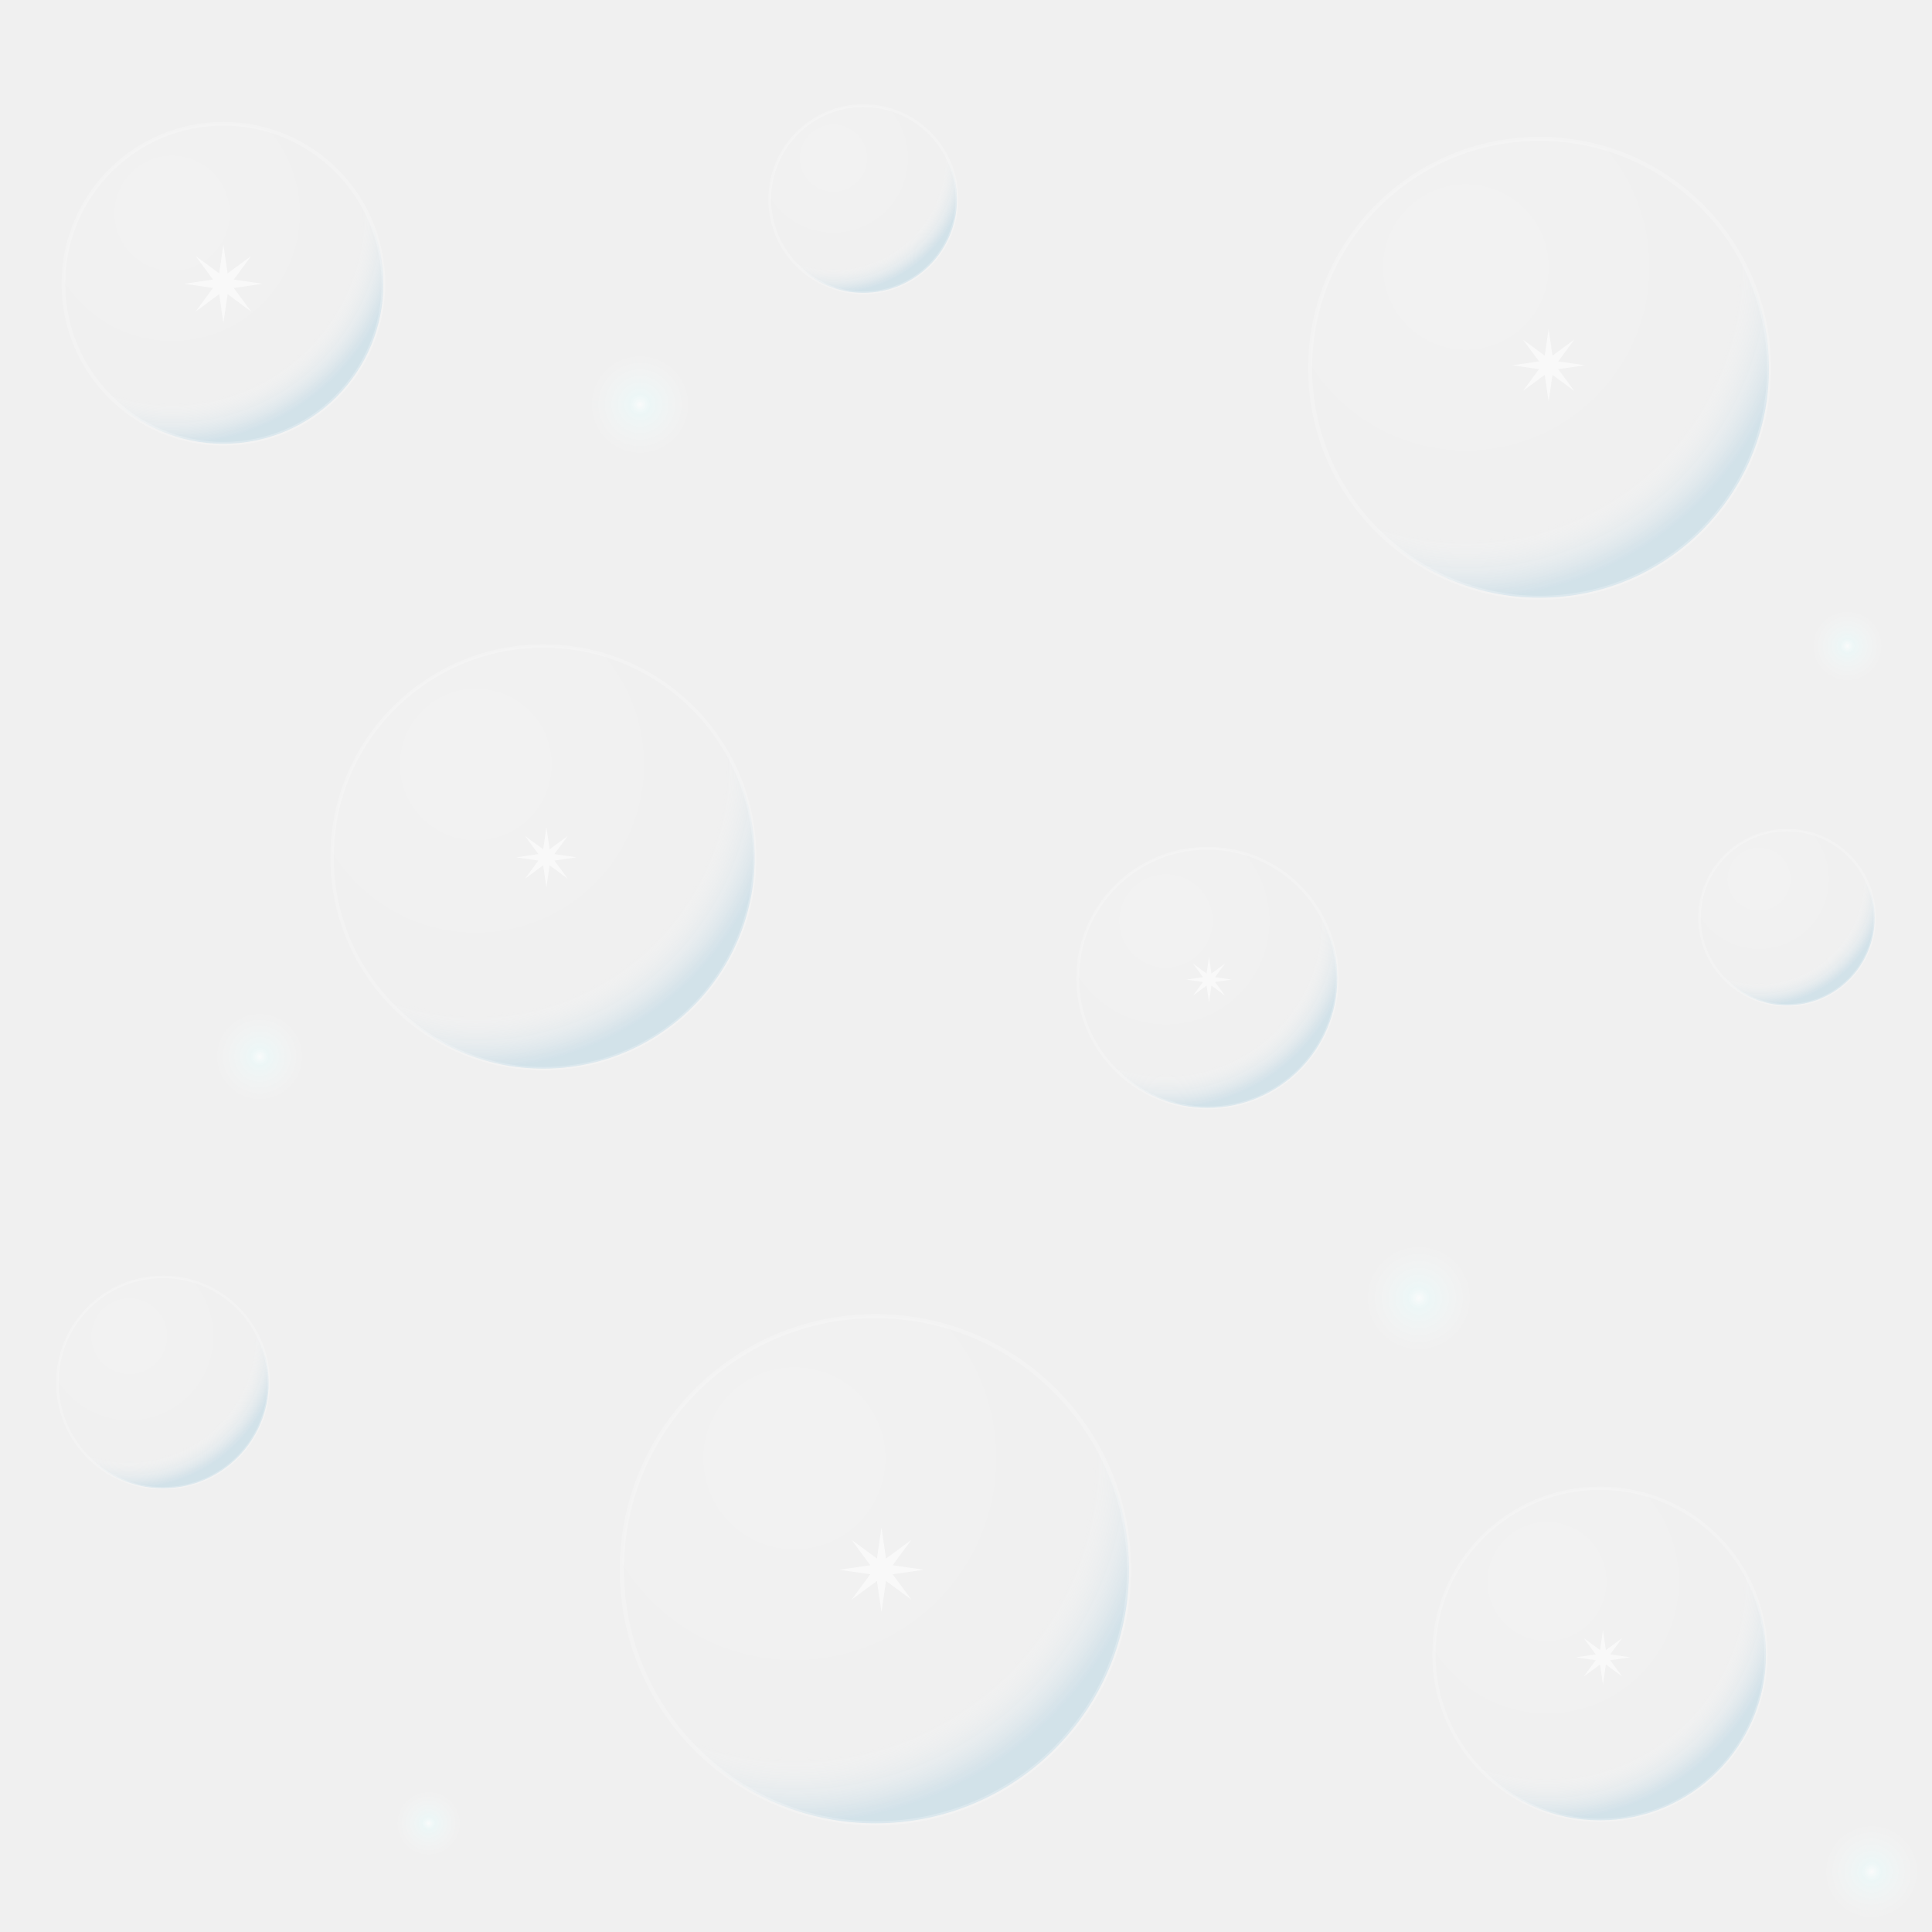
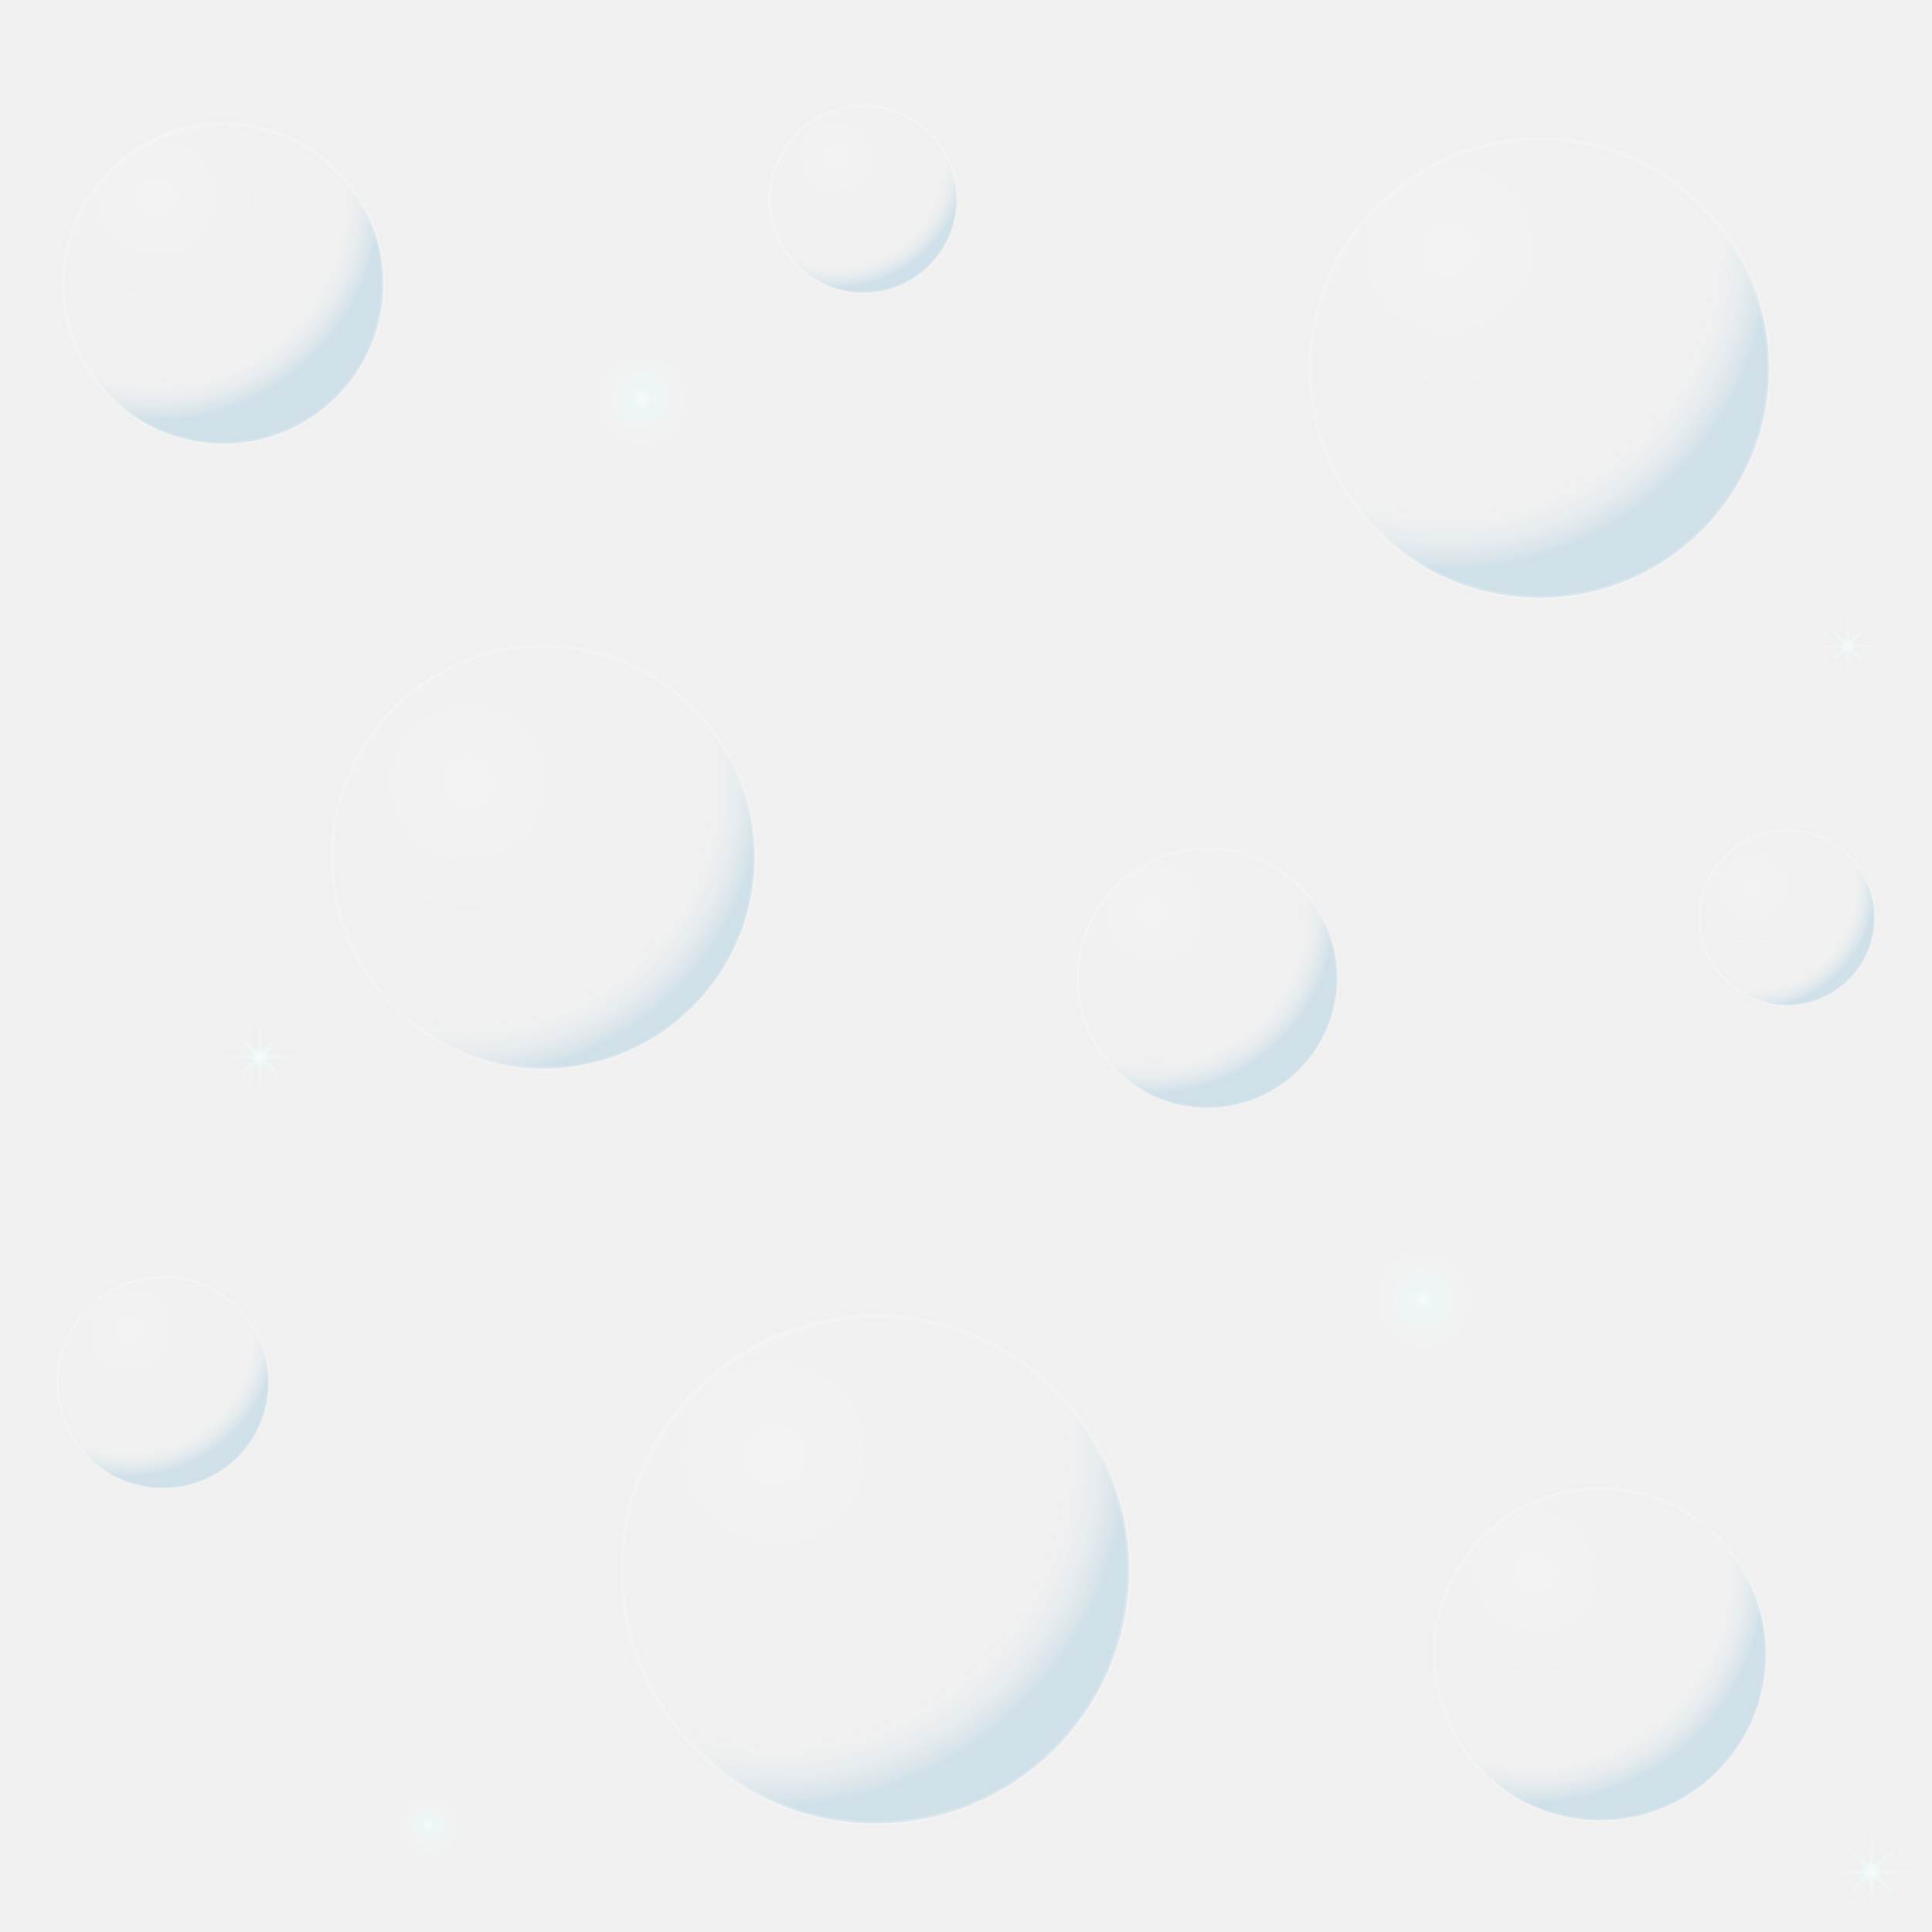
- <svg xmlns="http://www.w3.org/2000/svg" width="640" height="640" viewBox="0 0 640 640">
+ <svg xmlns="http://www.w3.org/2000/svg" xmlns:xlink="http://www.w3.org/1999/xlink" id="_圖層_1" data-name="圖層_1" version="1.1" viewBox="0 0 640 640">
  <defs>
-     <radialGradient id="bubble" cx="34%" cy="28%" r="72%">
-       <stop offset="0" stop-color="#ffffff" stop-opacity=".16" />
-       <stop offset=".52" stop-color="#ffffff" stop-opacity=".035" />
-       <stop offset=".82" stop-color="#ffffff" stop-opacity=".02" />
-       <stop offset="1" stop-color="#4a9fc9" stop-opacity=".18" />
+     <style>
+       .st0 {
+         fill: url(#_未命名漸層_6);
+       }
+ 
+       .st0, .st1, .st2, .st3, .st4, .st5, .st6, .st7, .st8 {
+         stroke: #fff;
+         stroke-opacity: .2;
+       }
+ 
+       .st0, .st4 {
+         stroke-width: .8px;
+       }
+ 
+       .st1 {
+         fill: url(#_未命名漸層_9);
+         stroke-width: 1px;
+       }
+ 
+       .st2 {
+         fill: url(#_未命名漸層_4);
+         stroke-width: 1.1px;
+       }
+ 
+       .st9 {
+         fill: url(#_未命名漸層_181);
+       }
+ 
+       .st3 {
+         fill: url(#_未命名漸層_2);
+       }
+ 
+       .st3, .st6 {
+         stroke-width: .9px;
+       }
+ 
+       .st10 {
+         fill: url(#_未命名漸層_182);
+       }
+ 
+       .st11 {
+         fill: url(#_未命名漸層_18);
+       }
+ 
+       .st4 {
+         fill: url(#_未命名漸層_7);
+       }
+ 
+       .st12 {
+         fill: url(#_未命名漸層_14);
+       }
+ 
+       .st5 {
+         fill: url(#_未命名漸層);
+         stroke-width: 1.2px;
+       }
+ 
+       .st6 {
+         fill: url(#_未命名漸層_5);
+       }
+ 
+       .st7 {
+         fill: url(#_未命名漸層_3);
+         stroke-width: 1.3px;
+       }
+ 
+       .st13 {
+         fill: url(#_未命名漸層_13);
+       }
+ 
+       .st14 {
+         fill: url(#_未命名漸層_10);
+       }
+ 
+       .st8 {
+         fill: url(#_未命名漸層_8);
+         stroke-width: 1.4px;
+       }
+     </style>
+     <radialGradient id="_未命名漸層" data-name="未命名漸層" cx="-315.7" cy="680.4" fx="-315.7" fy="680.4" r=".7" gradientTransform="translate(33516 72188) scale(106 -106)" gradientUnits="userSpaceOnUse">
+       <stop offset="0" stop-color="#fff" stop-opacity=".2" />
+       <stop offset=".5" stop-color="#fff" stop-opacity="0" />
+       <stop offset=".8" stop-color="#fff" stop-opacity="0" />
+       <stop offset="1" stop-color="#4a9fc9" stop-opacity=".2" />
    </radialGradient>
-     <radialGradient id="glow">
-       <stop offset="0" stop-color="#ffffff" stop-opacity=".72" />
-       <stop offset=".2" stop-color="#e8ffff" stop-opacity=".42" />
-       <stop offset="1" stop-color="#ffffff" stop-opacity="0" />
+     <radialGradient id="_未命名漸層_2" data-name="未命名漸層 2" cx="-313.5" cy="680.1" fx="-313.5" fy="680.1" r=".7" gradientTransform="translate(19714 42218) scale(62 -62)" gradientUnits="userSpaceOnUse">
+       <stop offset="0" stop-color="#fff" stop-opacity=".2" />
+       <stop offset=".5" stop-color="#fff" stop-opacity="0" />
+       <stop offset=".8" stop-color="#fff" stop-opacity="0" />
+       <stop offset="1" stop-color="#4a9fc9" stop-opacity=".2" />
    </radialGradient>
-     <symbol id="spark" viewBox="0 0 28 28">
-       <polygon fill="#ffffff" points="14,0 15.5,10.3 23.9,4.1 17.7,12.5 28,14 17.7,15.5 23.9,23.9 15.5,17.7 14,28 12.5,17.7 4.1,23.9 10.3,15.5 0,14 10.3,12.5 4.1,4.1 12.5,10.3" />
-     </symbol>
+     <radialGradient id="_未命名漸層_3" data-name="未命名漸層 3" cx="-316.6" cy="680.5" fx="-316.6" fy="680.5" r=".7" gradientTransform="translate(48603 103519) scale(152 -152)" gradientUnits="userSpaceOnUse">
+       <stop offset="0" stop-color="#fff" stop-opacity=".2" />
+       <stop offset=".5" stop-color="#fff" stop-opacity="0" />
+       <stop offset=".8" stop-color="#fff" stop-opacity="0" />
+       <stop offset="1" stop-color="#4a9fc9" stop-opacity=".2" />
+     </radialGradient>
+     <radialGradient id="_未命名漸層_4" data-name="未命名漸層 4" cx="-316.4" cy="680.4" fx="-316.4" fy="680.4" r=".7" gradientTransform="translate(44451 95515) scale(140 -140)" gradientUnits="userSpaceOnUse">
+       <stop offset="0" stop-color="#fff" stop-opacity=".2" />
+       <stop offset=".5" stop-color="#fff" stop-opacity="0" />
+       <stop offset=".8" stop-color="#fff" stop-opacity="0" />
+       <stop offset="1" stop-color="#4a9fc9" stop-opacity=".2" />
+     </radialGradient>
+     <radialGradient id="_未命名漸層_5" data-name="未命名漸層 5" cx="-315" cy="680.3" fx="-315" fy="680.3" r=".7" gradientTransform="translate(27472 58808) scale(86 -86)" gradientUnits="userSpaceOnUse">
+       <stop offset="0" stop-color="#fff" stop-opacity=".2" />
+       <stop offset=".5" stop-color="#fff" stop-opacity="0" />
+       <stop offset=".8" stop-color="#fff" stop-opacity="0" />
+       <stop offset="1" stop-color="#4a9fc9" stop-opacity=".2" />
+     </radialGradient>
+     <radialGradient id="_未命名漸層_6" data-name="未命名漸層 6" cx="-313.2" cy="680" fx="-313.2" fy="680" r=".7" gradientTransform="translate(18746 39734) scale(58 -58)" gradientUnits="userSpaceOnUse">
+       <stop offset="0" stop-color="#fff" stop-opacity=".2" />
+       <stop offset=".5" stop-color="#fff" stop-opacity="0" />
+       <stop offset=".8" stop-color="#fff" stop-opacity="0" />
+       <stop offset="1" stop-color="#4a9fc9" stop-opacity=".2" />
+     </radialGradient>
+     <radialGradient id="_未命名漸層_7" data-name="未命名漸層 7" cx="-314.1" cy="680.2" fx="-314.1" fy="680.2" r=".7" gradientTransform="translate(22030 48054) scale(70 -70)" gradientUnits="userSpaceOnUse">
+       <stop offset="0" stop-color="#fff" stop-opacity=".2" />
+       <stop offset=".5" stop-color="#fff" stop-opacity="0" />
+       <stop offset=".8" stop-color="#fff" stop-opacity="0" />
+       <stop offset="1" stop-color="#4a9fc9" stop-opacity=".2" />
+     </radialGradient>
+     <radialGradient id="_未命名漸層_8" data-name="未命名漸層 8" cx="-316.8" cy="680.5" fx="-316.8" fy="680.5" r=".7" gradientTransform="translate(53479 114805) scale(168 -168)" gradientUnits="userSpaceOnUse">
+       <stop offset="0" stop-color="#fff" stop-opacity=".2" />
+       <stop offset=".5" stop-color="#fff" stop-opacity="0" />
+       <stop offset=".8" stop-color="#fff" stop-opacity="0" />
+       <stop offset="1" stop-color="#4a9fc9" stop-opacity=".2" />
+     </radialGradient>
+     <radialGradient id="_未命名漸層_9" data-name="未命名漸層 9" cx="-315.8" cy="680.4" fx="-315.8" fy="680.4" r=".7" gradientTransform="translate(35246 75364) scale(110 -110)" gradientUnits="userSpaceOnUse">
+       <stop offset="0" stop-color="#fff" stop-opacity=".2" />
+       <stop offset=".5" stop-color="#fff" stop-opacity="0" />
+       <stop offset=".8" stop-color="#fff" stop-opacity="0" />
+       <stop offset="1" stop-color="#4a9fc9" stop-opacity=".2" />
+     </radialGradient>
+     <radialGradient id="_未命名漸層_10" data-name="未命名漸層 10" cx="-309.1" cy="679.4" fx="-309.1" fy="679.4" r=".5" gradientTransform="translate(10722 23232) scale(34 -34)" gradientUnits="userSpaceOnUse">
+       <stop offset="0" stop-color="#fff" stop-opacity=".7" />
+       <stop offset=".2" stop-color="#e8ffff" stop-opacity=".4" />
+       <stop offset="1" stop-color="#fff" stop-opacity="0" />
+     </radialGradient>
+     <radialGradient id="_未命名漸層_13" data-name="未命名漸層 13" cx="-309.6" cy="679.4" fx="-309.6" fy="679.4" r=".5" gradientTransform="translate(11617 24889) scale(36 -36)" gradientUnits="userSpaceOnUse">
+       <stop offset="0" stop-color="#fff" stop-opacity=".7" />
+       <stop offset=".2" stop-color="#e8ffff" stop-opacity=".4" />
+       <stop offset="1" stop-color="#fff" stop-opacity="0" />
+     </radialGradient>
+     <radialGradient id="_未命名漸層_14" data-name="未命名漸層 14" cx="-304" cy="678.7" fx="-304" fy="678.7" r=".5" gradientTransform="translate(6830 15536) scale(22 -22)" gradientUnits="userSpaceOnUse">
+       <stop offset="0" stop-color="#fff" stop-opacity=".7" />
+       <stop offset=".2" stop-color="#e8ffff" stop-opacity=".4" />
+       <stop offset="1" stop-color="#fff" stop-opacity="0" />
+     </radialGradient>
+     <radialGradient id="_未命名漸層_18" data-name="未命名漸層 18" cx="86" cy="350" fx="86" fy="350" r="15" gradientUnits="userSpaceOnUse">
+       <stop offset="0" stop-color="#fff" stop-opacity=".7" />
+       <stop offset=".2" stop-color="#e8ffff" stop-opacity=".4" />
+       <stop offset="1" stop-color="#fff" stop-opacity="0" />
+     </radialGradient>
+     <radialGradient id="_未命名漸層_181" data-name="未命名漸層 18" cx="612" cy="214" fx="612" fy="214" r="12" xlink:href="#_未命名漸層_18" />
+     <radialGradient id="_未命名漸層_182" data-name="未命名漸層 18" cx="620" cy="620" fx="620" fy="620" r="16" xlink:href="#_未命名漸層_18" />
  </defs>
-   <g fill="url(#bubble)" stroke="#ffffff" stroke-opacity=".22">
-     <circle cx="74" cy="94" r="53" stroke-width="1.2" />
-     <circle cx="286" cy="66" r="31" stroke-width=".9" />
-     <circle cx="510" cy="122" r="76" stroke-width="1.3" />
-     <circle cx="180" cy="284" r="70" stroke-width="1.1" />
-     <circle cx="400" cy="324" r="43" stroke-width=".9" />
-     <circle cx="592" cy="304" r="29" stroke-width=".8" />
-     <circle cx="54" cy="458" r="35" stroke-width=".8" />
-     <circle cx="290" cy="520" r="84" stroke-width="1.35" />
-     <circle cx="530" cy="548" r="55" stroke-width="1.05" />
+   <g>
+     <circle class="st5" cx="74" cy="94" r="53" />
+     <circle class="st3" cx="286" cy="66" r="31" />
+     <circle class="st7" cx="510" cy="122" r="76" />
+     <circle class="st2" cx="180" cy="284" r="70" />
+     <circle class="st6" cx="400" cy="324" r="43" />
+     <circle class="st0" cx="592" cy="304" r="29" />
+     <circle class="st4" cx="54" cy="458" r="35" />
+     <circle class="st8" cx="290" cy="520" r="84" />
+     <circle class="st1" cx="530" cy="548" r="55" />
  </g>
-   <g fill="url(#glow)">
-     <circle cx="212" cy="134" r="17" />
-     <circle cx="612" cy="214" r="12" />
-     <circle cx="86" cy="350" r="15" />
-     <circle cx="470" cy="430" r="18" />
-     <circle cx="142" cy="604" r="11" />
-     <circle cx="620" cy="620" r="16" />
+   <g>
+     <circle class="st14" cx="212" cy="134" r="17" />
+     <circle class="st13" cx="470" cy="430" r="18" />
+     <circle class="st12" cx="142" cy="604" r="11" />
  </g>
-   <g opacity=".58">
-     <use href="#spark" x="61" y="81" width="26" height="26" />
-     <use href="#spark" x="501" y="109" width="24" height="24" />
-     <use href="#spark" x="171" y="274" width="20" height="20" />
-     <use href="#spark" x="393" y="317" width="15" height="15" />
-     <use href="#spark" x="278" y="506" width="28" height="28" />
-     <use href="#spark" x="522" y="540" width="18" height="18" />
+   <g>
+     <polygon class="st11" points="86 335 86.8 348 96.6 339.4 88 349.2 101 350 88 350.8 96.6 360.6 86.8 352 86 365 85.2 352 75.4 360.6 84 350.8 71 350 84 349.2 75.4 339.4 85.2 348 86 335" />
+     <polygon class="st9" points="612 202 612.7 212.4 620.5 205.5 613.6 213.3 624 214 613.6 214.7 620.5 222.5 612.7 215.6 612 226 611.3 215.6 603.5 222.5 610.4 214.7 600 214 610.4 213.3 603.5 205.5 611.3 212.4 612 202" />
+     <polygon class="st10" points="620 604 620.9 617.8 631.3 608.7 622.2 619.1 636 620 622.2 620.9 631.3 631.3 620.9 622.2 620 636 619.1 622.2 608.7 631.3 617.8 620.9 604 620 617.8 619.1 608.7 608.7 619.1 617.8 620 604" />
  </g>
</svg>
